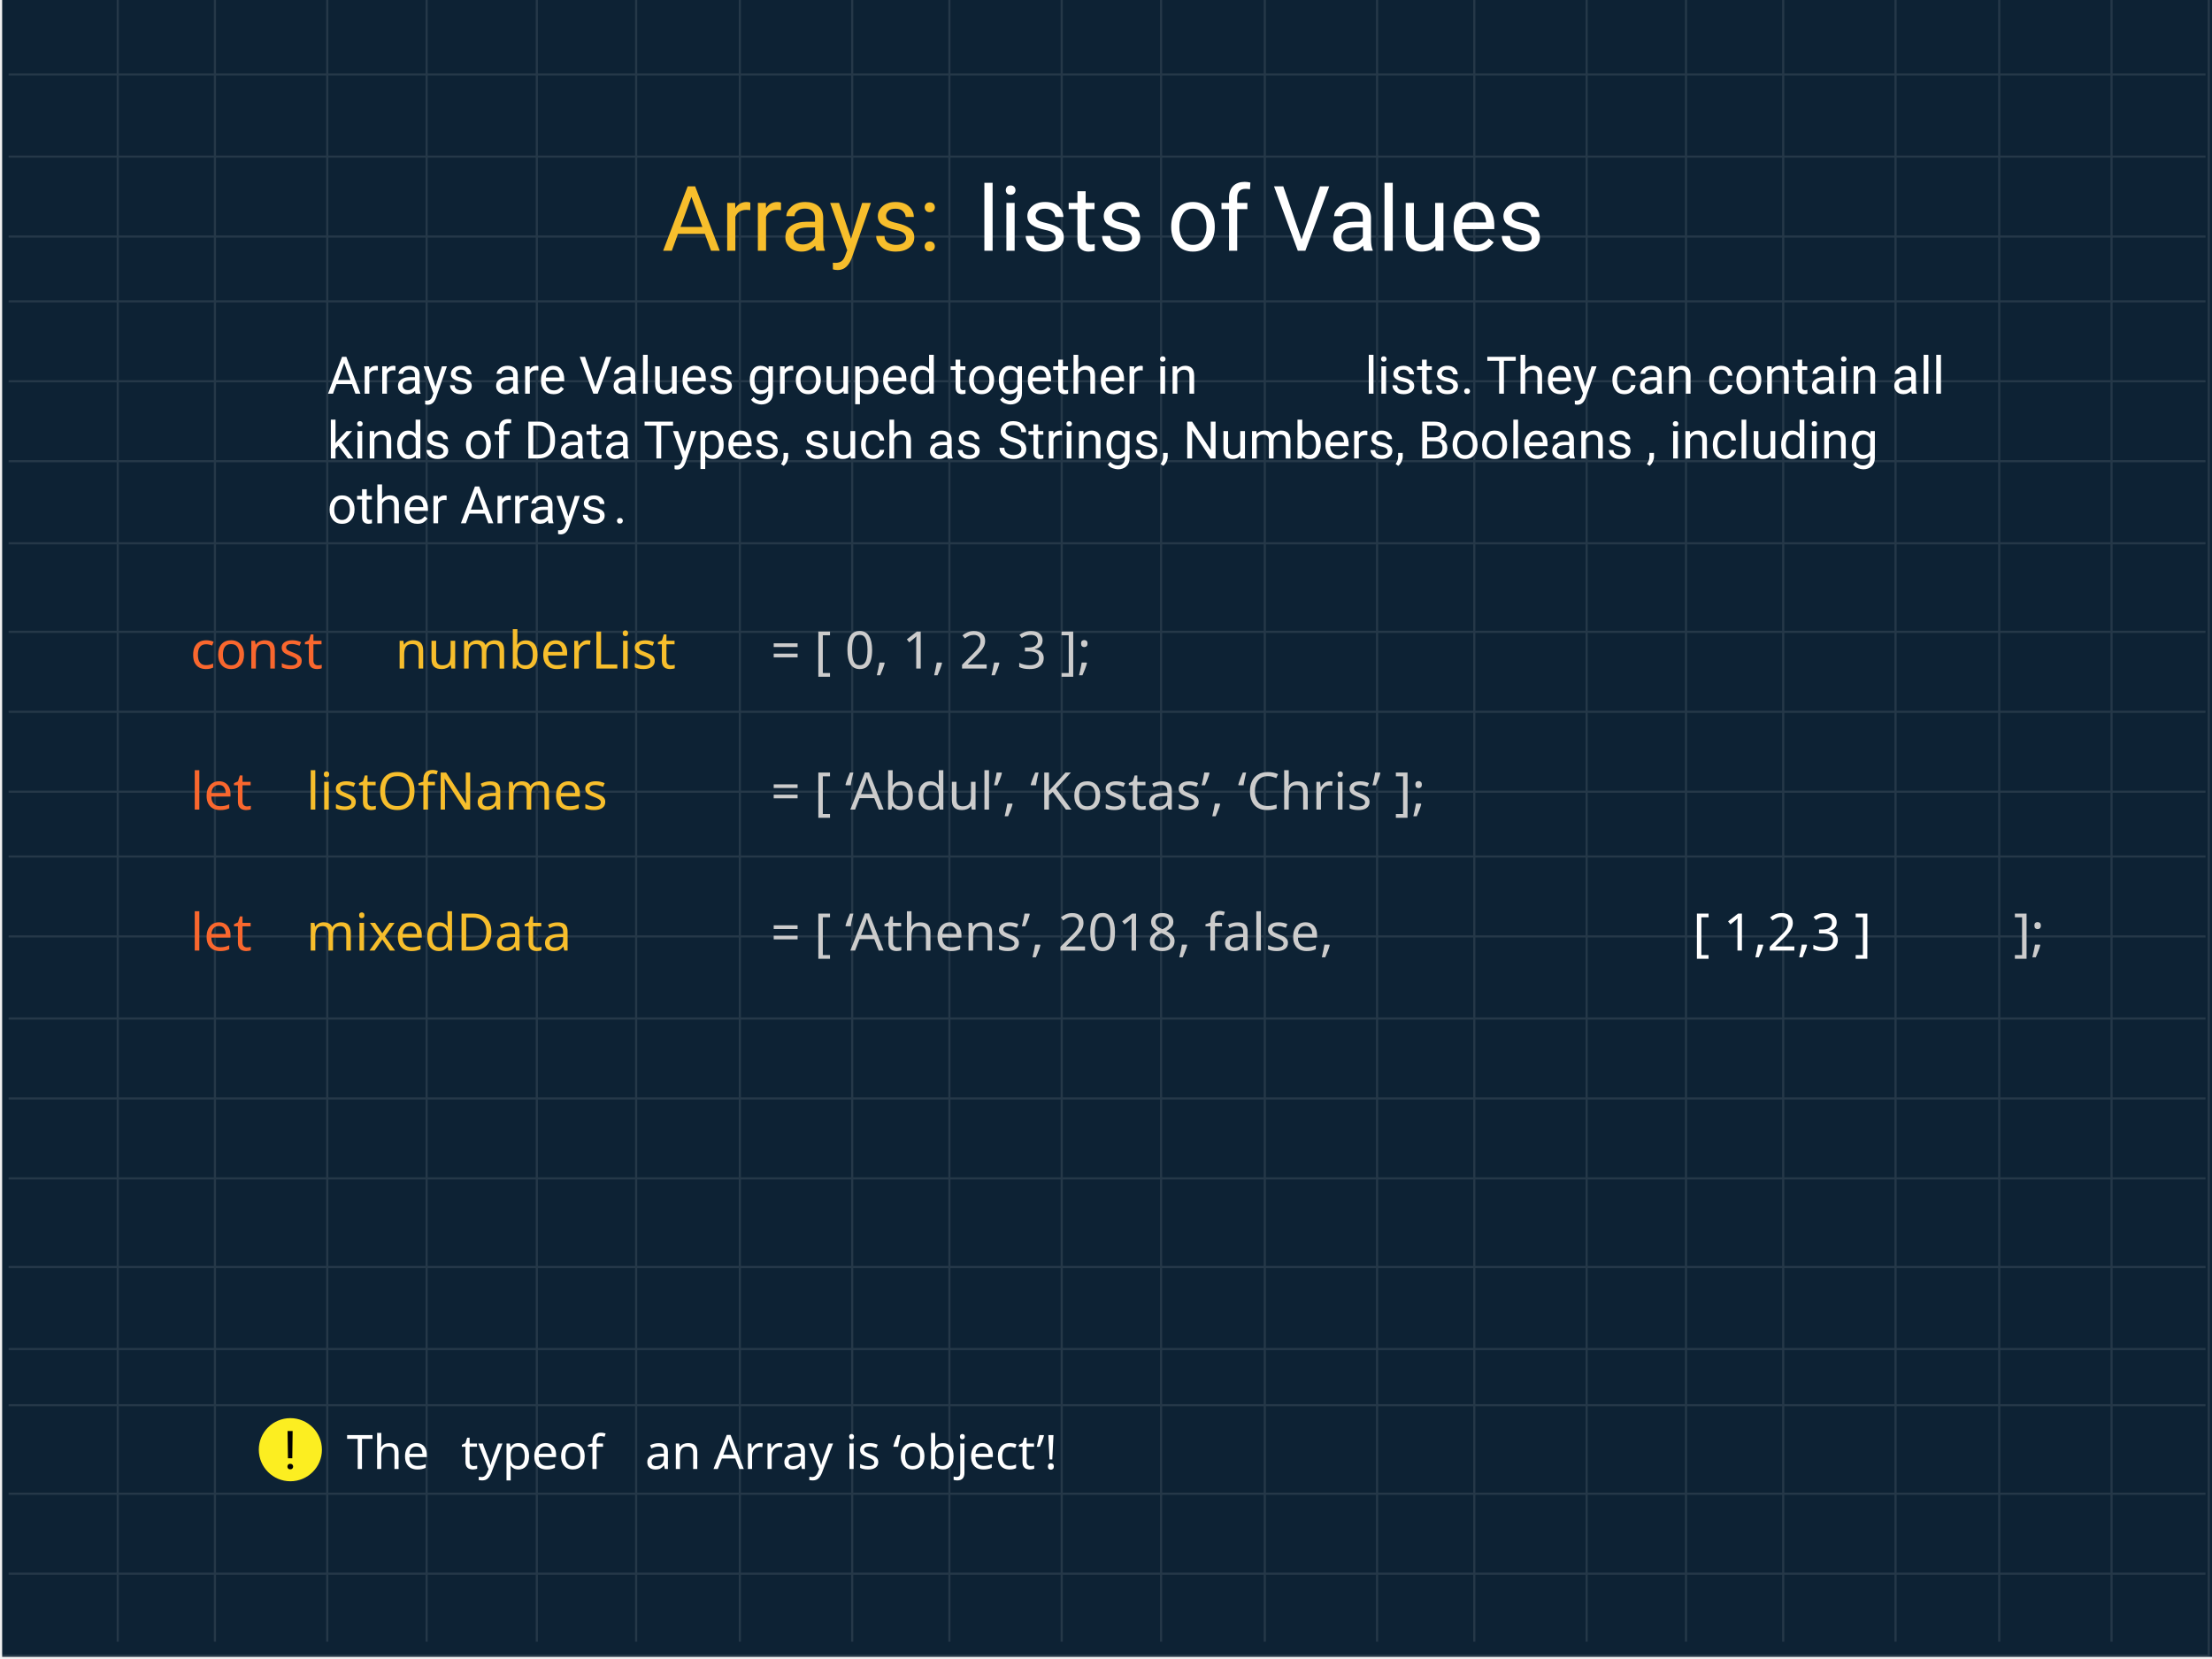
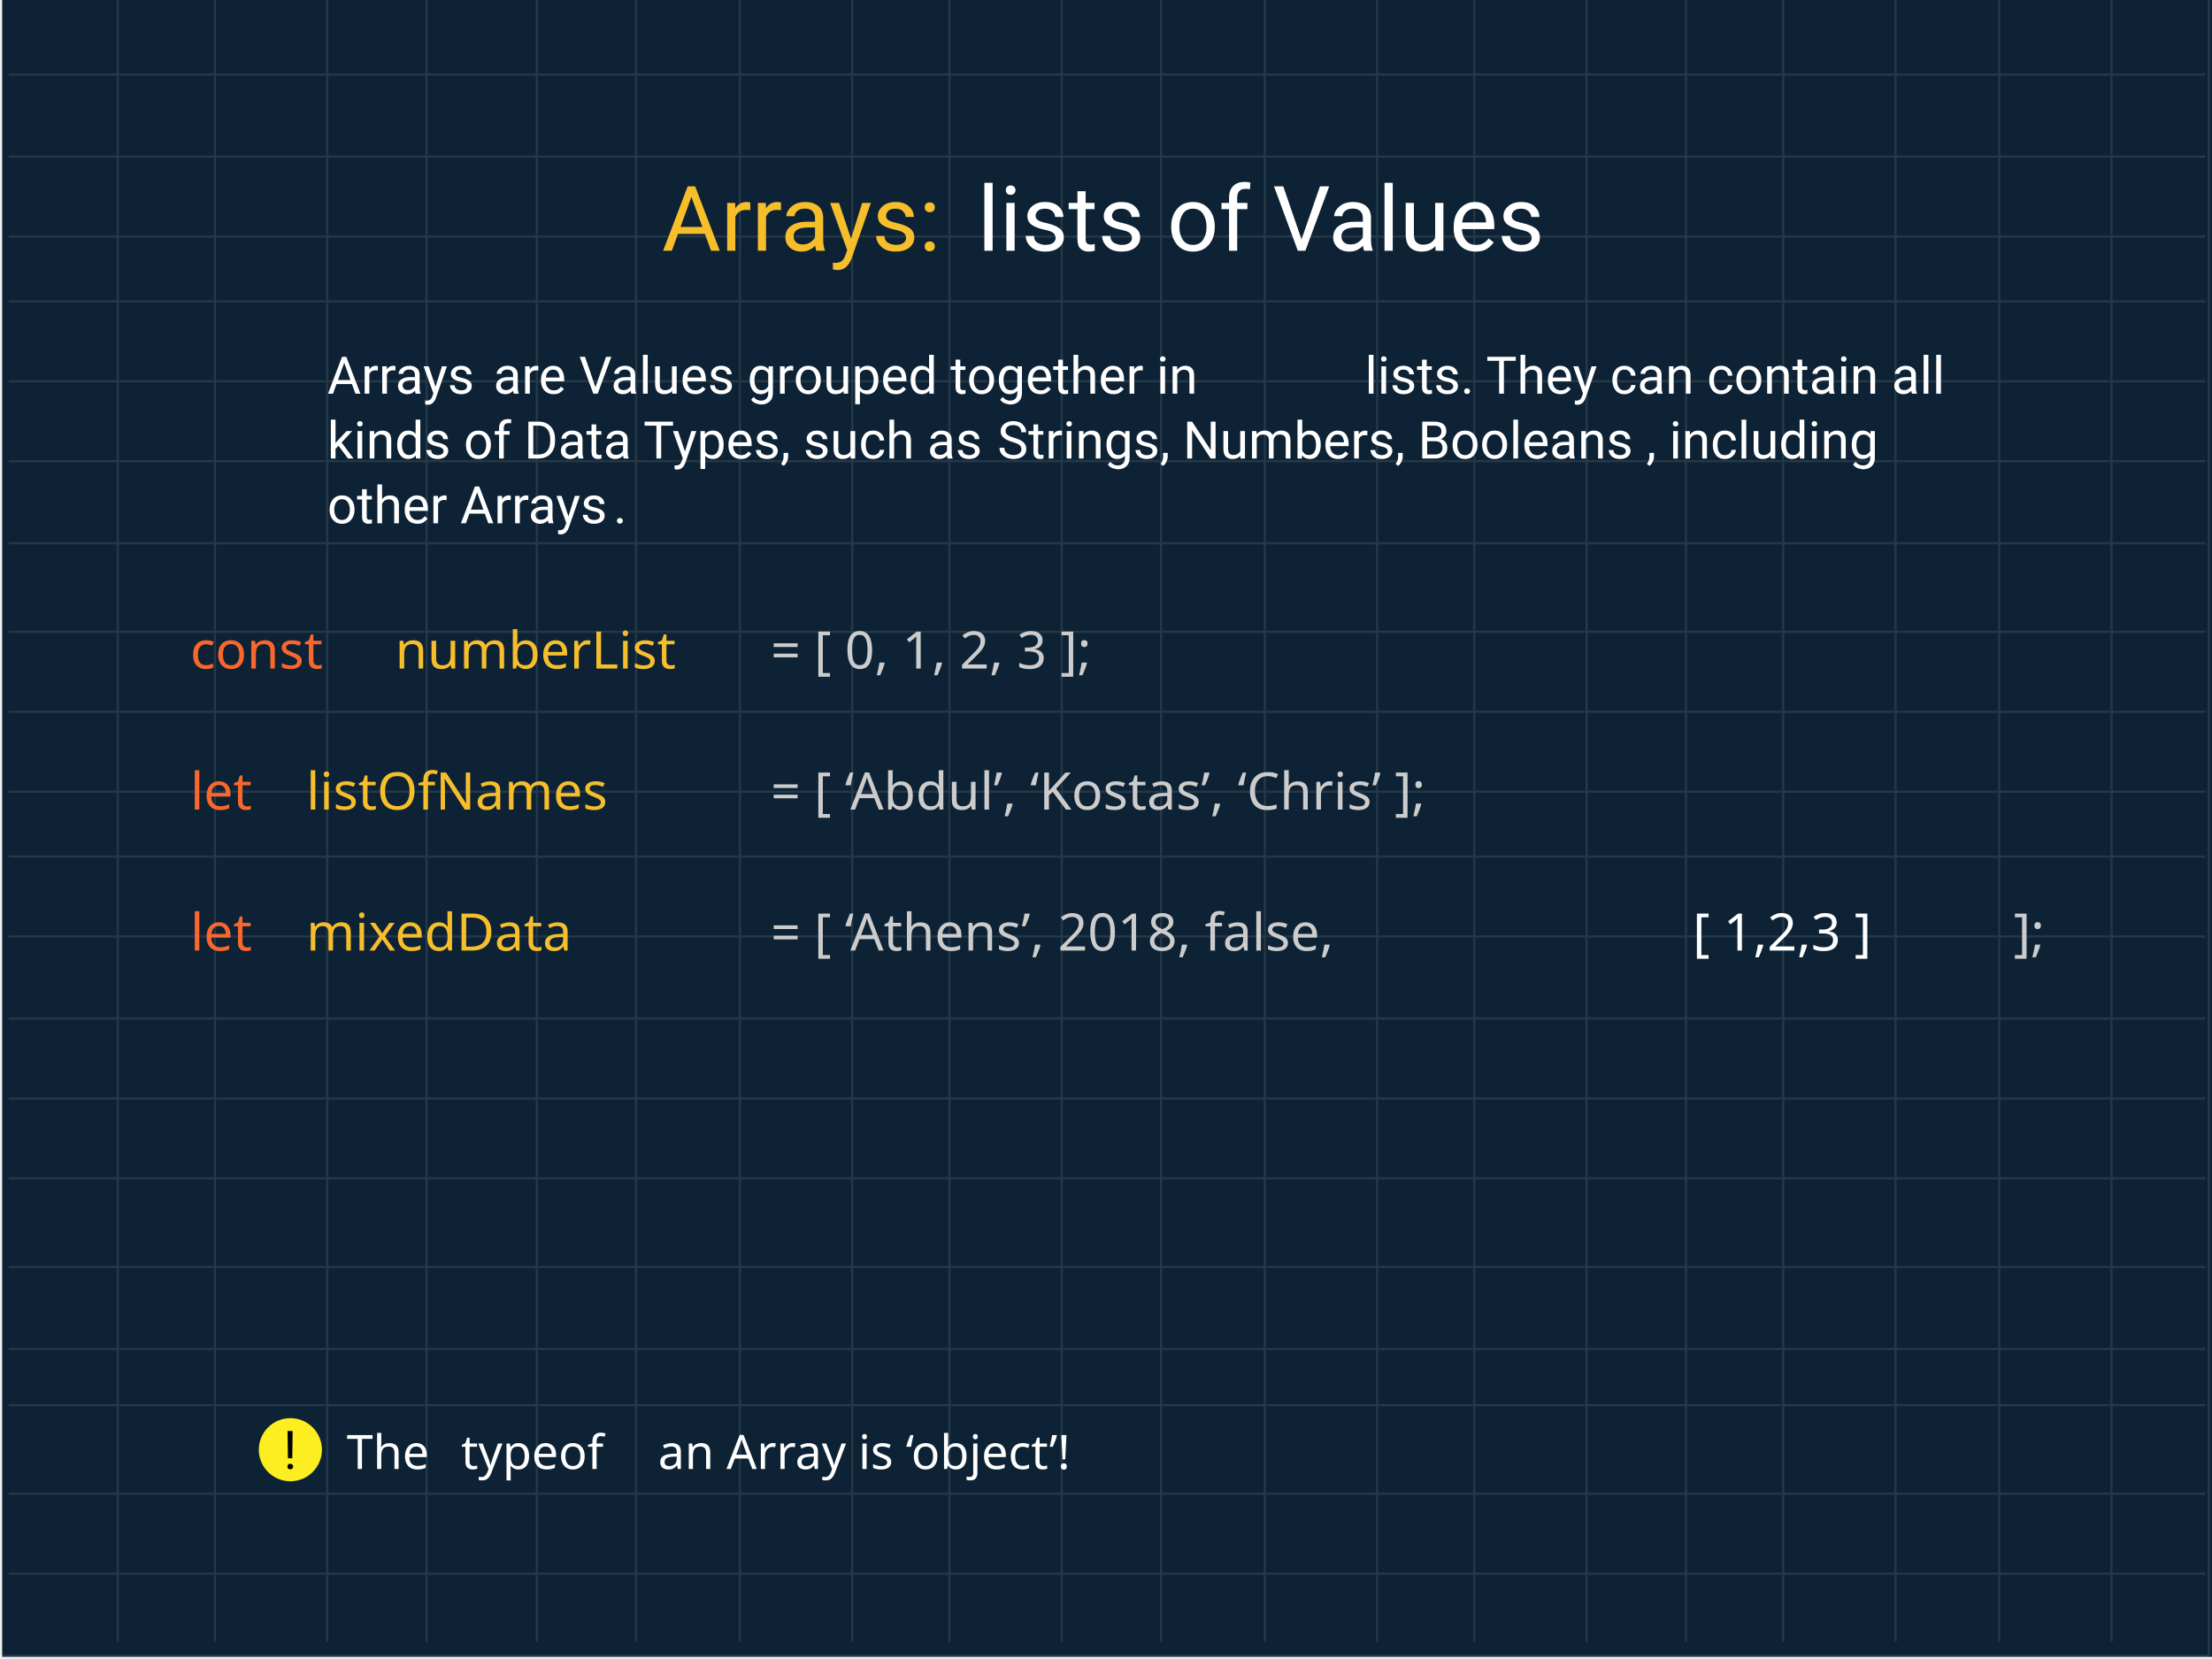
<svg xmlns="http://www.w3.org/2000/svg" version="1.1" id="Layer_1" x="0px" y="0px" width="1024px" height="768px" viewBox="0 0 1024 768" enable-background="new 0 0 1024 768" xml:space="preserve">
  <rect x="1" y="-2" fill="#0D2234" width="1023" height="769" />
  <g opacity="0.1">
    <rect x="-0.5" y="-2.5" fill="none" stroke="#FFFFFF" stroke-miterlimit="10" width="1023" height="769" />
    <line fill="none" stroke="#FFFFFF" stroke-miterlimit="10" x1="4" y1="728.5" x2="1021" y2="728.5" />
    <line fill="none" stroke="#FFFFFF" stroke-miterlimit="10" x1="4" y1="691.5" x2="1021" y2="691.5" />
    <line fill="none" stroke="#FFFFFF" stroke-miterlimit="10" x1="4" y1="650.5" x2="1021" y2="650.5" />
    <line fill="none" stroke="#FFFFFF" stroke-miterlimit="10" x1="4" y1="624.5" x2="1021" y2="624.5" />
    <line fill="none" stroke="#FFFFFF" stroke-miterlimit="10" x1="4" y1="586.5" x2="1021" y2="586.5" />
    <line fill="none" stroke="#FFFFFF" stroke-miterlimit="10" x1="4" y1="545.5" x2="1021" y2="545.5" />
    <line fill="none" stroke="#FFFFFF" stroke-miterlimit="10" x1="4" y1="508.5" x2="1021" y2="508.5" />
    <line fill="none" stroke="#FFFFFF" stroke-miterlimit="10" x1="4" y1="471.5" x2="1021" y2="471.5" />
    <line fill="none" stroke="#FFFFFF" stroke-miterlimit="10" x1="4" y1="433.5" x2="1021" y2="433.5" />
    <line fill="none" stroke="#FFFFFF" stroke-miterlimit="10" x1="4" y1="396.5" x2="1021" y2="396.5" />
    <line fill="none" stroke="#FFFFFF" stroke-miterlimit="10" x1="4" y1="366.5" x2="1021" y2="366.5" />
    <line fill="none" stroke="#FFFFFF" stroke-miterlimit="10" x1="4" y1="329.5" x2="1021" y2="329.5" />
    <line fill="none" stroke="#FFFFFF" stroke-miterlimit="10" x1="4" y1="292.5" x2="1021" y2="292.5" />
    <line fill="none" stroke="#FFFFFF" stroke-miterlimit="10" x1="4" y1="251.5" x2="1021" y2="251.5" />
    <line fill="none" stroke="#FFFFFF" stroke-miterlimit="10" x1="4" y1="213.5" x2="1021" y2="213.5" />
    <line fill="none" stroke="#FFFFFF" stroke-miterlimit="10" x1="4" y1="176.5" x2="1021" y2="176.5" />
    <line fill="none" stroke="#FFFFFF" stroke-miterlimit="10" x1="4" y1="139.5" x2="1021" y2="139.5" />
    <line fill="none" stroke="#FFFFFF" stroke-miterlimit="10" x1="4" y1="109.5" x2="1021" y2="109.5" />
    <line fill="none" stroke="#FFFFFF" stroke-miterlimit="10" x1="4" y1="72.5" x2="1021" y2="72.5" />
    <line fill="none" stroke="#FFFFFF" stroke-miterlimit="10" x1="4" y1="34.5" x2="1021" y2="34.5" />
    <line fill="none" stroke="#FFFFFF" stroke-miterlimit="10" x1="977.5" y1="-1" x2="977.5" y2="760" />
    <line fill="none" stroke="#FFFFFF" stroke-miterlimit="10" x1="925.5" y1="-1" x2="925.5" y2="760" />
    <line fill="none" stroke="#FFFFFF" stroke-miterlimit="10" x1="877.5" y1="-1" x2="877.5" y2="760" />
    <line fill="none" stroke="#FFFFFF" stroke-miterlimit="10" x1="825.5" y1="-1" x2="825.5" y2="760" />
    <line fill="none" stroke="#FFFFFF" stroke-miterlimit="10" x1="780.5" y1="-1" x2="780.5" y2="760" />
    <line fill="none" stroke="#FFFFFF" stroke-miterlimit="10" x1="734.5" y1="-1" x2="734.5" y2="760" />
    <line fill="none" stroke="#FFFFFF" stroke-miterlimit="10" x1="682.5" y1="-1" x2="682.5" y2="760" />
    <line fill="none" stroke="#FFFFFF" stroke-miterlimit="10" x1="637.5" y1="-1" x2="637.5" y2="760" />
    <line fill="none" stroke="#FFFFFF" stroke-miterlimit="10" x1="585.5" y1="-1" x2="585.5" y2="760" />
    <line fill="none" stroke="#FFFFFF" stroke-miterlimit="10" x1="537.5" y1="-1" x2="537.5" y2="760" />
    <line fill="none" stroke="#FFFFFF" stroke-miterlimit="10" x1="491.5" y1="-1" x2="491.5" y2="760" />
    <line fill="none" stroke="#FFFFFF" stroke-miterlimit="10" x1="439.5" y1="-1" x2="439.5" y2="760" />
    <line fill="none" stroke="#FFFFFF" stroke-miterlimit="10" x1="394.5" y1="-1" x2="394.5" y2="760" />
    <line fill="none" stroke="#FFFFFF" stroke-miterlimit="10" x1="342.5" y1="-1" x2="342.5" y2="760" />
    <line fill="none" stroke="#FFFFFF" stroke-miterlimit="10" x1="294.5" y1="-1" x2="294.5" y2="760" />
    <line fill="none" stroke="#FFFFFF" stroke-miterlimit="10" x1="248.5" y1="-1" x2="248.5" y2="760" />
    <line fill="none" stroke="#FFFFFF" stroke-miterlimit="10" x1="197.5" y1="-1" x2="197.5" y2="760" />
    <line fill="none" stroke="#FFFFFF" stroke-miterlimit="10" x1="151.5" y1="-1" x2="151.5" y2="760" />
    <line fill="none" stroke="#FFFFFF" stroke-miterlimit="10" x1="99.5" y1="-1" x2="99.5" y2="760" />
    <line fill="none" stroke="#FFFFFF" stroke-miterlimit="10" x1="54.5" y1="-1" x2="54.5" y2="760" />
  </g>
  <text transform="matrix(1 0 0 1 306.3955 116.0674)">
    <tspan x="0" y="0" fill="#F7BE2C" font-family="'Roboto'" font-size="41.928">Arrays:</tspan>
    <tspan x="135.714" y="0" fill="#FFFFFF" font-family="'Roboto'" font-size="41.928"> lists of Values</tspan>
  </text>
  <rect x="151.5" y="164.25" fill="none" width="726" height="80.75" />
  <text transform="matrix(1 0 0 1 151.5 182.25)">
    <tspan x="0" y="0" fill="#FFFFFF" font-family="'Roboto'" font-size="24">Arrays </tspan>
    <tspan x="76.887" y="0" fill="#FFFFFF" font-family="'Roboto'" font-size="24">are Values grouped together in
            lists. They can contain all </tspan>
    <tspan x="0" y="30" fill="#FFFFFF" font-family="'Roboto'" font-size="24">kinds of Data Types, such as </tspan>
    <tspan x="310.254" y="30" fill="#FFFFFF" font-family="'Roboto'" font-size="24">Strings, Numbers, Booleans</tspan>
    <tspan x="610.559" y="30" fill="#FFFFFF" font-family="'Roboto'" font-size="24">, including </tspan>
    <tspan x="0" y="60" fill="#FFFFFF" font-family="'Roboto'" font-size="24">other </tspan>
    <tspan x="61.523" y="60" fill="#FFFFFF" font-family="'Roboto'" font-size="24">Arrays</tspan>
    <tspan x="132.434" y="60" fill="#FFFFFF" font-family="'Roboto'" font-size="24">.</tspan>
  </text>
  <text transform="matrix(1.0055 0 0 1 88.0962 309.5)">
    <tspan x="0" y="0" fill="#F9672E" font-family="'Hack'" font-size="24">const </tspan>
    <tspan x="94.324" y="0" fill="#F7BE2C" font-family="'Hack'" font-size="24">numberList </tspan>
    <tspan x="267.252" y="0" fill="#CCCCCC" font-family="'Hack'" font-size="24">= [ 0, 1, 2, 3 ];</tspan>
    <tspan x="534.505" y="0" fill="#F9672E" font-family="'Hack'" font-size="24"> </tspan>
    <tspan x="0" y="65.28" fill="#F9672E" font-family="'Hack'" font-size="24">let</tspan>
    <tspan x="47.162" y="65.28" fill="#F7BE2C" font-family="'Hack'" font-size="24"> listOfNames </tspan>
    <tspan x="267.252" y="65.28" fill="#CCCCCC" font-family="'Hack'" font-size="24">= [ ‘Abdul’, ‘Kostas’, ‘Chris’ ];</tspan>
    <tspan x="0" y="130.56" fill="#F9672E" font-family="'Hack'" font-size="24">let</tspan>
    <tspan x="47.162" y="130.56" fill="#F7BE2C" font-family="'Hack'" font-size="24"> mixedData </tspan>
    <tspan x="267.252" y="130.56" fill="#CCCCCC" font-family="'Hack'" font-size="24">= [ ‘Athens’, 2018, false,
        </tspan>
    <tspan x="691.711" y="130.56" fill="#FFFFFF" font-family="'Hack'" font-size="24">[ 1,2,3 ]</tspan>
    <tspan x="833.197" y="130.56" fill="#CCCCCC" font-family="'Hack'" font-size="24"> ];</tspan>
  </text>
  <text transform="matrix(1 0 0 1 160.4658 680.0537)">
    <tspan x="0" y="0" fill="#FFFFFF" font-family="'Hack'" font-size="22">The </tspan>
    <tspan x="52.98" y="0" fill="#FFFFFF" font-family="'Hack'" font-size="22">typeof</tspan>
-     <tspan x="132.451" y="0" fill="#FFFFFF" font-family="'Hack'" font-size="22"> an Array is ‘object’!</tspan>
+     <tspan x="138.451" y="0" fill="#FFFFFF" font-family="'Hack'" font-size="22"> an Array is ‘object’!</tspan>
  </text>
  <g>
    <circle fill="#FCEE21" cx="134.419" cy="671.11" r="14.61" />
    <text transform="matrix(1 0 0 1 131.1079 680.0537)" font-family="'Roboto'" font-size="24.752">!</text>
  </g>
</svg>
